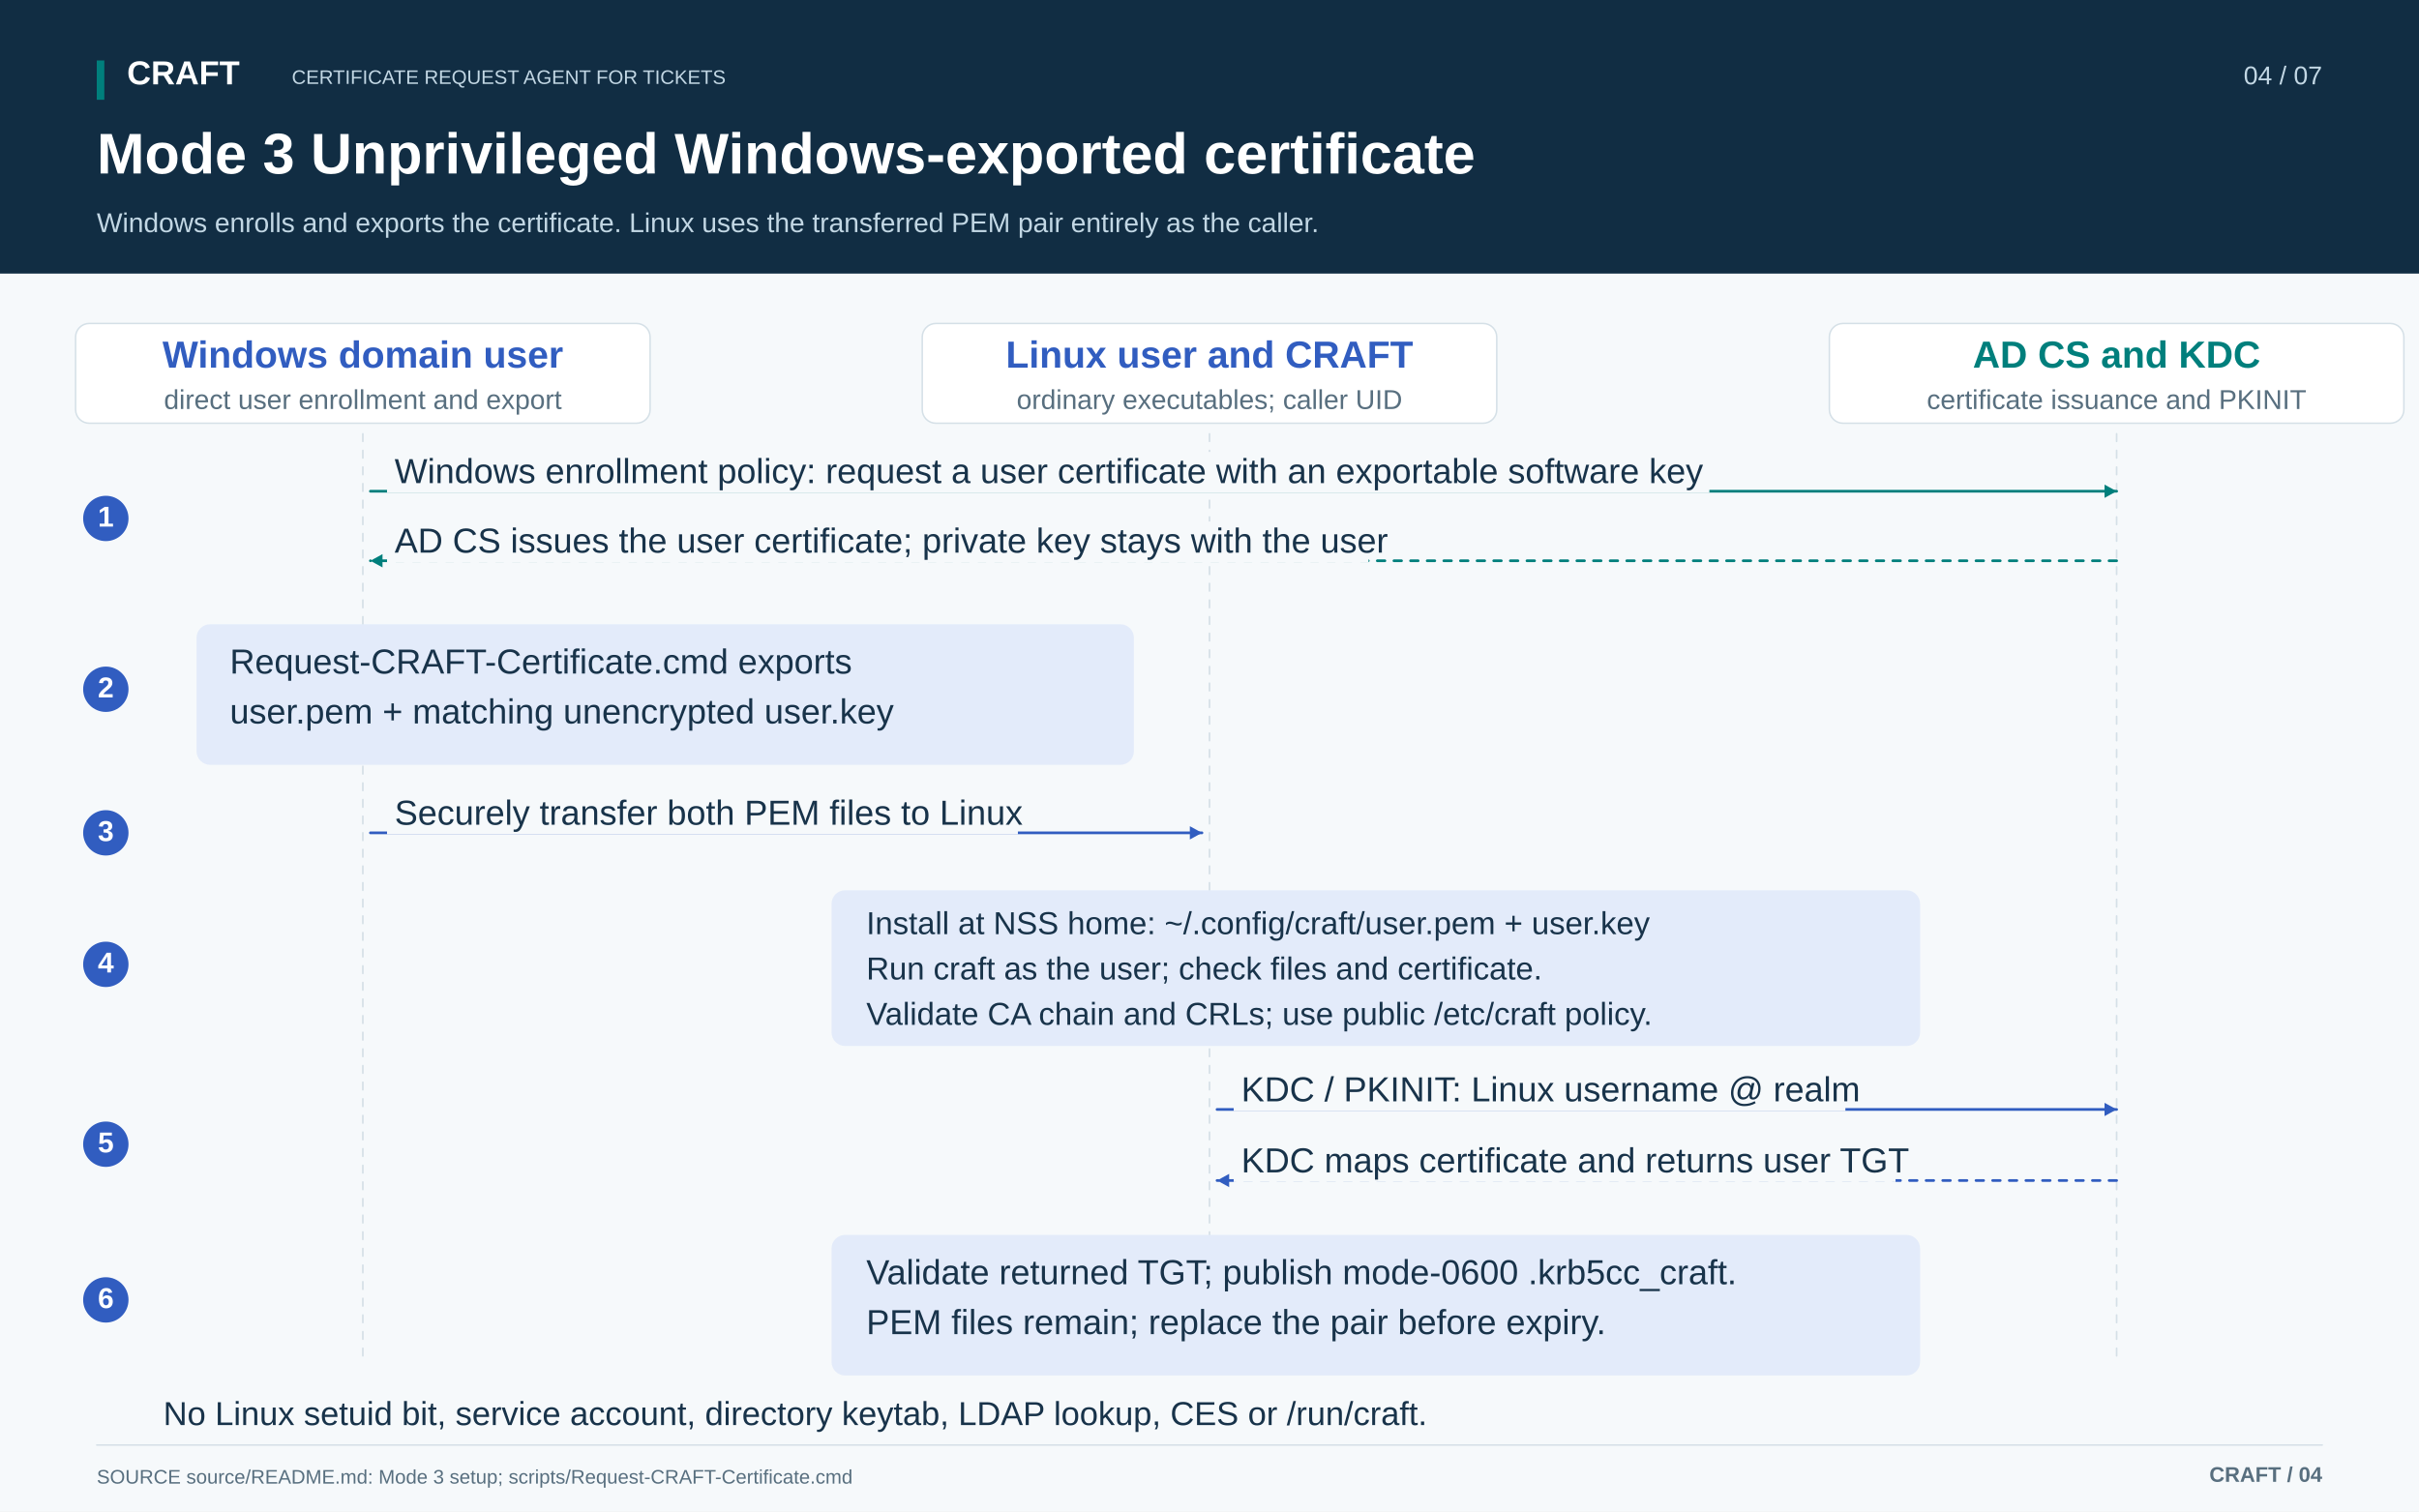
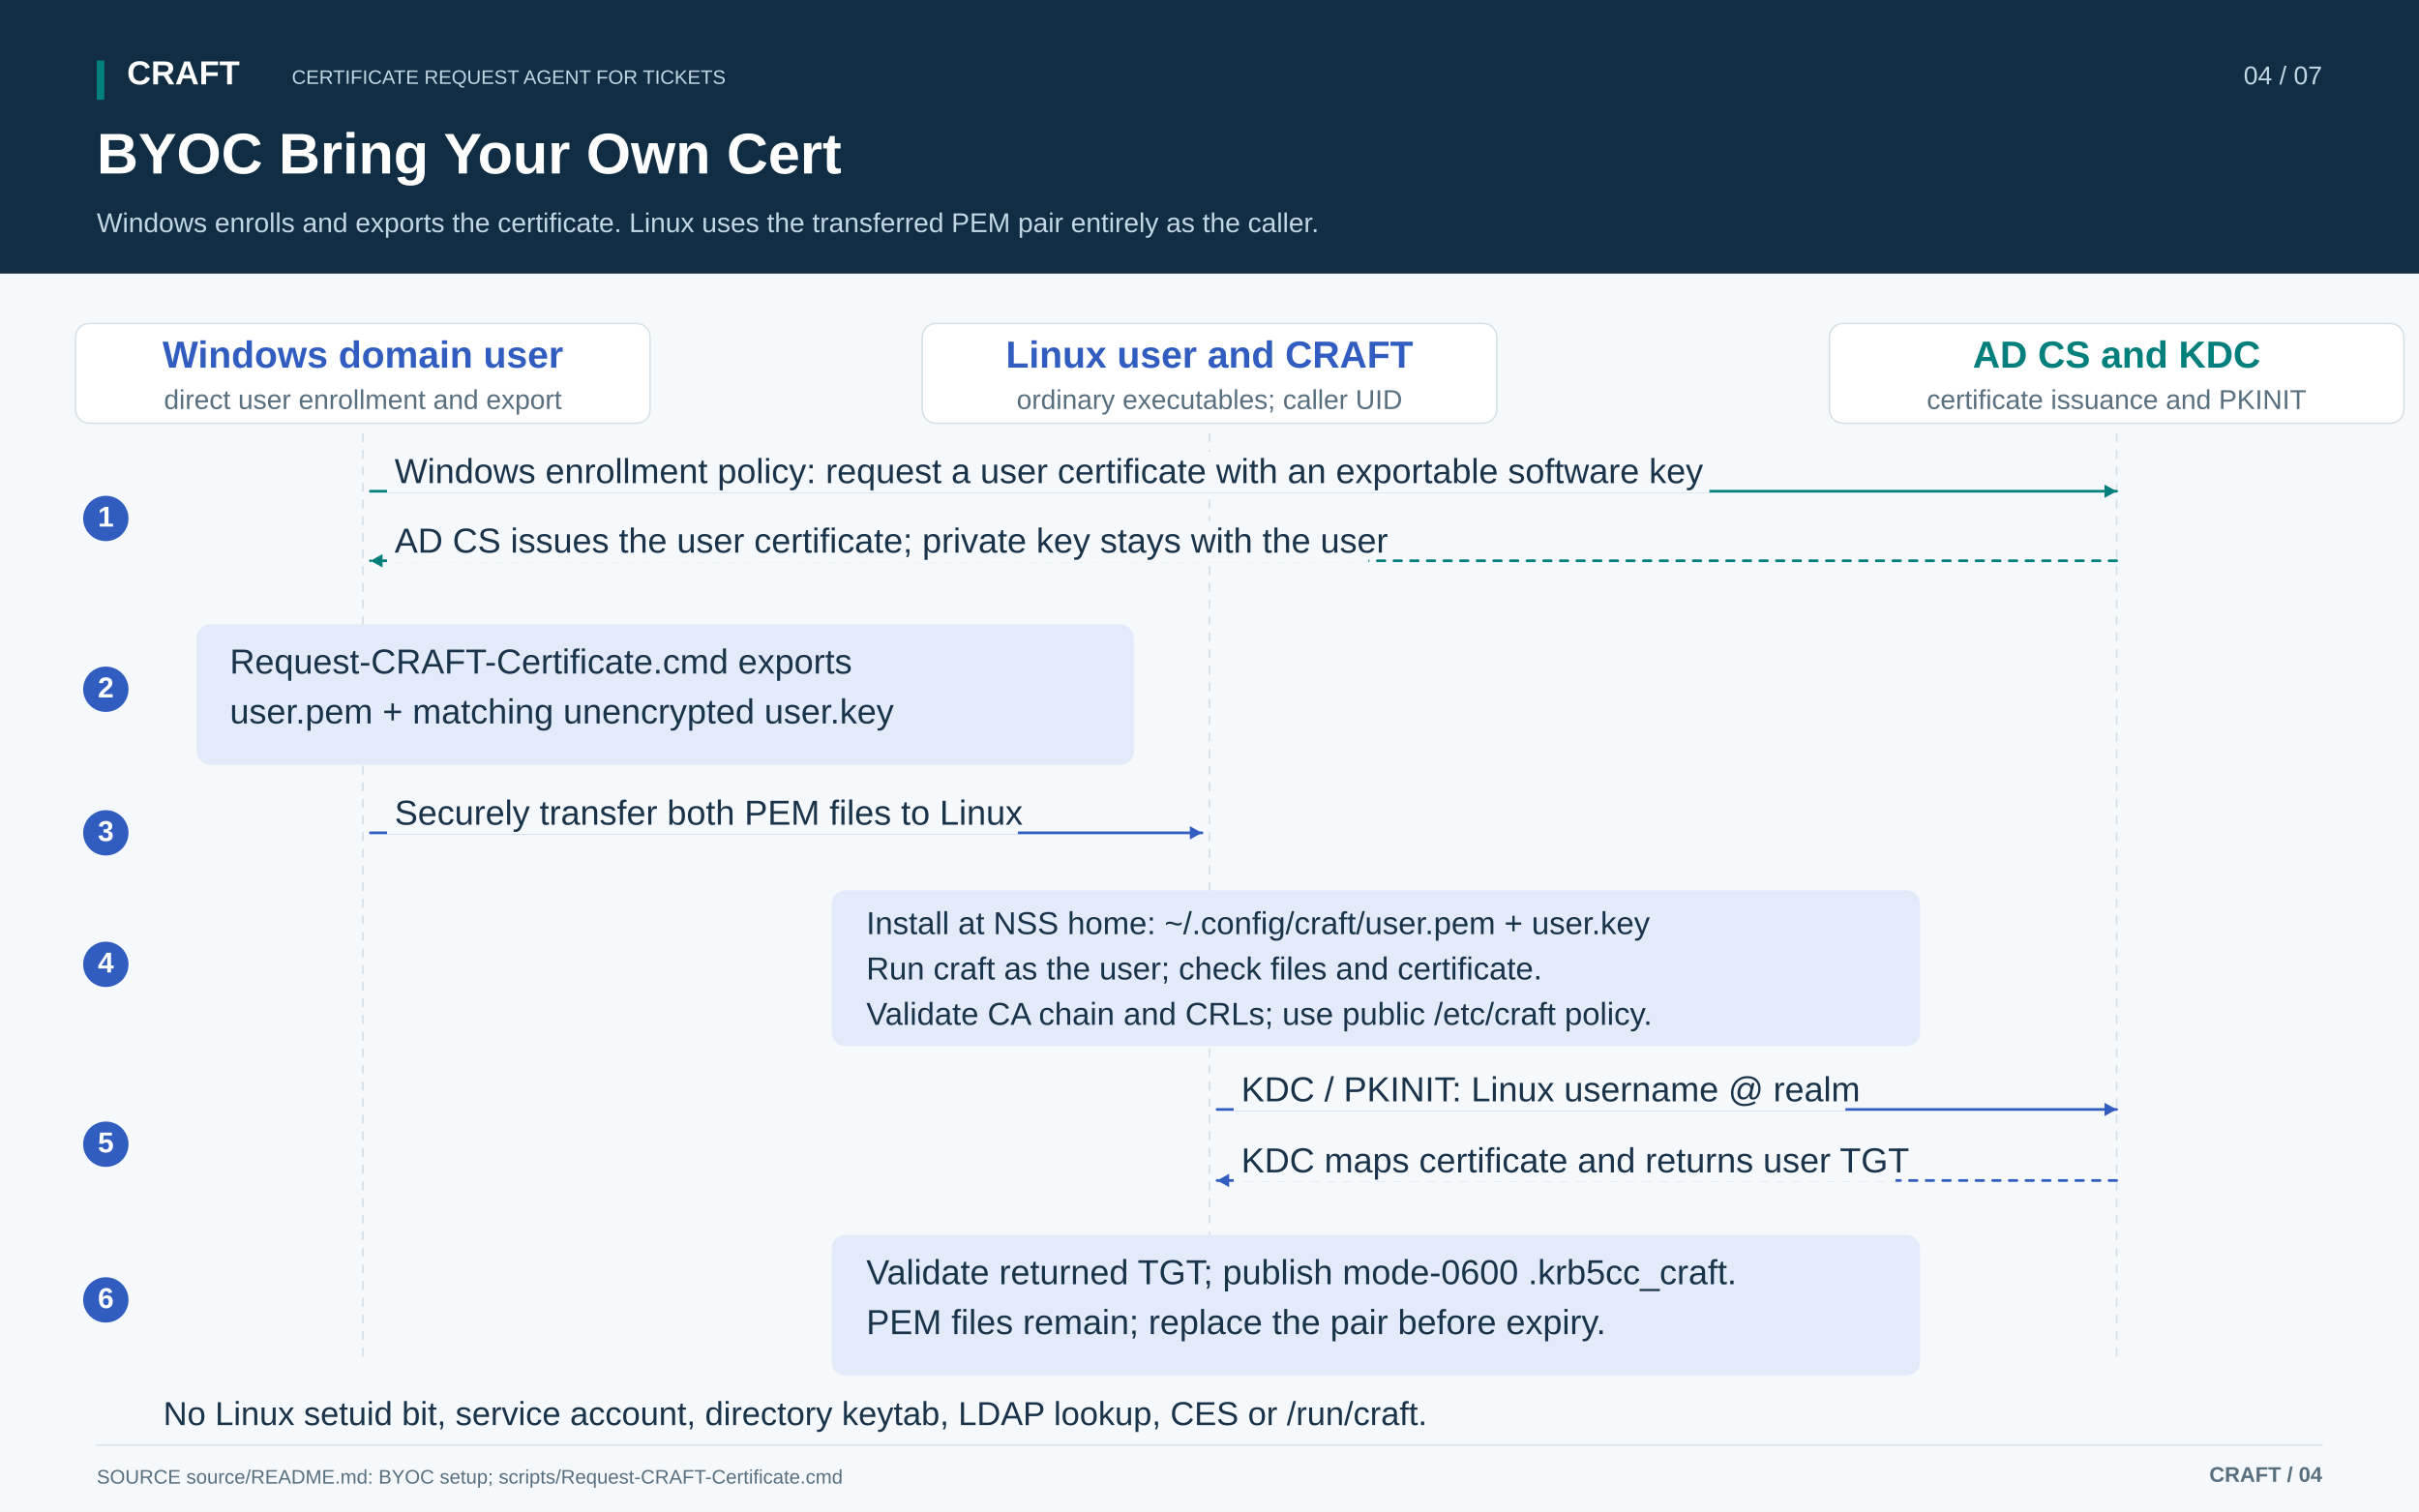
<svg xmlns="http://www.w3.org/2000/svg" width="1600" height="1000" viewBox="0 0 1600 1000" role="img" aria-labelledby="04-windows-exported-certificate-title 04-windows-exported-certificate-desc">
  <rect x="0" y="0" width="1600" height="1000" rx="0" fill="#F6F9FB" stroke="none" stroke-width="1" />
  <rect x="0" y="0" width="1600" height="181" rx="0" fill="#112D43" stroke="none" stroke-width="1" />
  <rect x="64" y="40" width="5" height="26" rx="0" fill="#007F7C" stroke="none" stroke-width="1" />
  <text x="84" y="55.82" font-size="22" font-family="'Segoe UI', Arial, sans-serif" fill="#FFFFFF" font-weight="600" text-anchor="start">CRAFT</text>
  <text x="193" y="55.53" font-size="13" font-family="'Segoe UI', Arial, sans-serif" fill="#C2D7E4" font-weight="400" text-anchor="start">CERTIFICATE REQUEST AGENT FOR TICKETS</text>
  <text x="1536" y="55.77" font-size="17" font-family="'Segoe UI', Arial, sans-serif" fill="#C2D7E4" font-weight="400" text-anchor="end">04 / 07</text>
-   <text x="64" y="114.78" font-size="38" font-family="'Segoe UI', Arial, sans-serif" fill="#FFFFFF" font-weight="600" text-anchor="start">Mode 3  Unprivileged Windows-exported certificate</text>
+   <text x="64" y="114.78" font-size="38" font-family="'Segoe UI', Arial, sans-serif" fill="#FFFFFF" font-weight="600" text-anchor="start">BYOC  Bring Your Own Cert</text>
  <text x="64" y="153.58" font-size="18" font-family="'Segoe UI', Arial, sans-serif" fill="#C2D7E4" font-weight="400" text-anchor="start">Windows enrolls and exports the certificate. Linux uses the transferred PEM pair entirely as the caller.</text>
  <rect x="50" y="214" width="380" height="66" rx="9" fill="#FFFFFF" stroke="#D5E0E7" stroke-width="1" />
  <text x="240" y="243.25" font-size="25" font-family="'Segoe UI', Arial, sans-serif" fill="#315DC0" font-weight="600" text-anchor="middle">Windows domain user</text>
  <text x="240" y="270.58" font-size="18" font-family="'Segoe UI', Arial, sans-serif" fill="#586F7F" font-weight="400" text-anchor="middle">direct user enrollment and export</text>
  <polyline points="240,287 240,899" fill="none" stroke="#D5E0E7" stroke-width="1.1" stroke-linecap="round" stroke-linejoin="round" stroke-dasharray="5 6" />
  <rect x="610" y="214" width="380" height="66" rx="9" fill="#FFFFFF" stroke="#D5E0E7" stroke-width="1" />
  <text x="800" y="243.25" font-size="25" font-family="'Segoe UI', Arial, sans-serif" fill="#315DC0" font-weight="600" text-anchor="middle">Linux user and CRAFT</text>
  <text x="800" y="270.58" font-size="18" font-family="'Segoe UI', Arial, sans-serif" fill="#586F7F" font-weight="400" text-anchor="middle">ordinary executables; caller UID</text>
  <polyline points="800,287 800,899" fill="none" stroke="#D5E0E7" stroke-width="1.1" stroke-linecap="round" stroke-linejoin="round" stroke-dasharray="5 6" />
  <rect x="1210" y="214" width="380" height="66" rx="9" fill="#FFFFFF" stroke="#D5E0E7" stroke-width="1" />
  <text x="1400" y="243.25" font-size="25" font-family="'Segoe UI', Arial, sans-serif" fill="#007F7C" font-weight="600" text-anchor="middle">AD CS and KDC</text>
  <text x="1400" y="270.58" font-size="18" font-family="'Segoe UI', Arial, sans-serif" fill="#586F7F" font-weight="400" text-anchor="middle">certificate issuance and PKINIT</text>
  <polyline points="1400,287 1400,899" fill="none" stroke="#D5E0E7" stroke-width="1.1" stroke-linecap="round" stroke-linejoin="round" stroke-dasharray="5 6" />
  <circle cx="70" cy="343" r="15" fill="#315DC0" stroke="none" stroke-width="1" />
  <text x="70" y="348.39" font-size="19" font-family="'Segoe UI', Arial, sans-serif" fill="#FFFFFF" font-weight="600" text-anchor="middle">1</text>
  <polyline points="245,325 1400,325" fill="none" stroke="#007F7C" stroke-width="1.8" stroke-linecap="round" stroke-linejoin="round" />
  <polygon points="1400,325 1392.0,320.6 1392.0,329.4" fill="#007F7C" />
  <rect x="256" y="299" width="874.634" height="27" rx="0" fill="#F6F9FB" stroke="none" stroke-width="1" />
  <text x="261" y="319.63" font-size="23" font-family="'Segoe UI', Arial, sans-serif" fill="#18334A" font-weight="400" text-anchor="start">Windows enrollment policy: request a user certificate with an exportable software key</text>
  <polyline points="1400,371 245,371" fill="none" stroke="#007F7C" stroke-width="1.8" stroke-linecap="round" stroke-linejoin="round" stroke-dasharray="5 6" />
  <polygon points="245,371 253.0,375.4 253.0,366.6" fill="#007F7C" />
  <rect x="256" y="345" width="649.171" height="27" rx="0" fill="#F6F9FB" stroke="none" stroke-width="1" />
  <text x="261" y="365.63" font-size="23" font-family="'Segoe UI', Arial, sans-serif" fill="#18334A" font-weight="400" text-anchor="start">AD CS issues the user certificate; private key stays with the user</text>
  <circle cx="70" cy="456" r="15" fill="#315DC0" stroke="none" stroke-width="1" />
  <text x="70" y="461.39" font-size="19" font-family="'Segoe UI', Arial, sans-serif" fill="#FFFFFF" font-weight="600" text-anchor="middle">2</text>
  <rect x="130" y="413" width="620" height="93" rx="9" fill="#E3EBFA" stroke="none" stroke-width="1" />
  <text x="152" y="445.63" font-size="23" font-family="'Segoe UI', Arial, sans-serif" fill="#18334A" font-weight="400" text-anchor="start">Request-CRAFT-Certificate.cmd exports</text>
  <text x="152" y="478.63" font-size="23" font-family="'Segoe UI', Arial, sans-serif" fill="#18334A" font-weight="400" text-anchor="start">user.pem + matching unencrypted user.key</text>
  <circle cx="70" cy="551" r="15" fill="#315DC0" stroke="none" stroke-width="1" />
  <text x="70" y="556.39" font-size="19" font-family="'Segoe UI', Arial, sans-serif" fill="#FFFFFF" font-weight="600" text-anchor="middle">3</text>
  <polyline points="245,551 795,551" fill="none" stroke="#315DC0" stroke-width="1.8" stroke-linecap="round" stroke-linejoin="round" />
  <polygon points="795,551 787.0,546.6 787.0,555.4" fill="#315DC0" />
  <rect x="256" y="525" width="417.262" height="27" rx="0" fill="#F6F9FB" stroke="none" stroke-width="1" />
  <text x="261" y="545.63" font-size="23" font-family="'Segoe UI', Arial, sans-serif" fill="#18334A" font-weight="400" text-anchor="start">Securely transfer both PEM files to Linux</text>
  <circle cx="70" cy="638" r="15" fill="#315DC0" stroke="none" stroke-width="1" />
  <text x="70" y="643.39" font-size="19" font-family="'Segoe UI', Arial, sans-serif" fill="#FFFFFF" font-weight="600" text-anchor="middle">4</text>
  <rect x="550" y="589" width="720" height="103" rx="9" fill="#E3EBFA" stroke="none" stroke-width="1" />
  <text x="573" y="618.01" font-size="21" font-family="'Segoe UI', Arial, sans-serif" fill="#18334A" font-weight="400" text-anchor="start">Install at NSS home: ~/.config/craft/user.pem + user.key</text>
  <text x="573" y="648.01" font-size="21" font-family="'Segoe UI', Arial, sans-serif" fill="#18334A" font-weight="400" text-anchor="start">Run craft as the user; check files and certificate.</text>
  <text x="573" y="678.01" font-size="21" font-family="'Segoe UI', Arial, sans-serif" fill="#18334A" font-weight="400" text-anchor="start">Validate CA chain and CRLs; use public /etc/craft policy.</text>
  <circle cx="70" cy="757" r="15" fill="#315DC0" stroke="none" stroke-width="1" />
  <text x="70" y="762.39" font-size="19" font-family="'Segoe UI', Arial, sans-serif" fill="#FFFFFF" font-weight="600" text-anchor="middle">5</text>
  <polyline points="805,734 1400,734" fill="none" stroke="#315DC0" stroke-width="1.8" stroke-linecap="round" stroke-linejoin="round" />
  <polygon points="1400,734 1392.0,729.6 1392.0,738.4" fill="#315DC0" />
  <rect x="816" y="708" width="404.594" height="27" rx="0" fill="#F6F9FB" stroke="none" stroke-width="1" />
  <text x="821" y="728.63" font-size="23" font-family="'Segoe UI', Arial, sans-serif" fill="#18334A" font-weight="400" text-anchor="start">KDC / PKINIT: Linux username @ realm</text>
  <polyline points="1400,781 805,781" fill="none" stroke="#315DC0" stroke-width="1.8" stroke-linecap="round" stroke-linejoin="round" stroke-dasharray="5 6" />
  <polygon points="805,781 813.0,785.4 813.0,776.6" fill="#315DC0" />
  <rect x="816" y="755" width="437.78" height="27" rx="0" fill="#F6F9FB" stroke="none" stroke-width="1" />
  <text x="821" y="775.63" font-size="23" font-family="'Segoe UI', Arial, sans-serif" fill="#18334A" font-weight="400" text-anchor="start">KDC maps certificate and returns user TGT</text>
  <circle cx="70" cy="860" r="15" fill="#315DC0" stroke="none" stroke-width="1" />
  <text x="70" y="865.39" font-size="19" font-family="'Segoe UI', Arial, sans-serif" fill="#FFFFFF" font-weight="600" text-anchor="middle">6</text>
  <rect x="550" y="817" width="720" height="93" rx="9" fill="#E3EBFA" stroke="none" stroke-width="1" />
  <text x="573" y="849.63" font-size="23" font-family="'Segoe UI', Arial, sans-serif" fill="#18334A" font-weight="400" text-anchor="start">Validate returned TGT; publish mode-0600 .krb5cc_craft.</text>
  <text x="573" y="882.63" font-size="23" font-family="'Segoe UI', Arial, sans-serif" fill="#18334A" font-weight="400" text-anchor="start">PEM files remain; replace the pair before expiry.</text>
  <text x="108" y="942.82" font-size="22" font-family="'Segoe UI', Arial, sans-serif" fill="#18334A" font-weight="400" text-anchor="start">No Linux setuid bit, service account, directory keytab, LDAP lookup, CES or /run/craft.</text>
  <polyline points="64,956 1536,956" fill="none" stroke="#D5E0E7" stroke-width="1" stroke-linecap="round" stroke-linejoin="round" />
-   <text x="64" y="981.53" font-size="13" font-family="'Segoe UI', Arial, sans-serif" fill="#586F7F" font-weight="400" text-anchor="start">SOURCE  source/README.md: Mode 3 setup; scripts/Request-CRAFT-Certificate.cmd</text>
+   <text x="64" y="981.53" font-size="13" font-family="'Segoe UI', Arial, sans-serif" fill="#586F7F" font-weight="400" text-anchor="start">SOURCE  source/README.md: BYOC setup; scripts/Request-CRAFT-Certificate.cmd</text>
  <text x="1536" y="980.34" font-size="14" font-family="'Segoe UI', Arial, sans-serif" fill="#586F7F" font-weight="600" text-anchor="end">CRAFT  /  04</text>
</svg>
